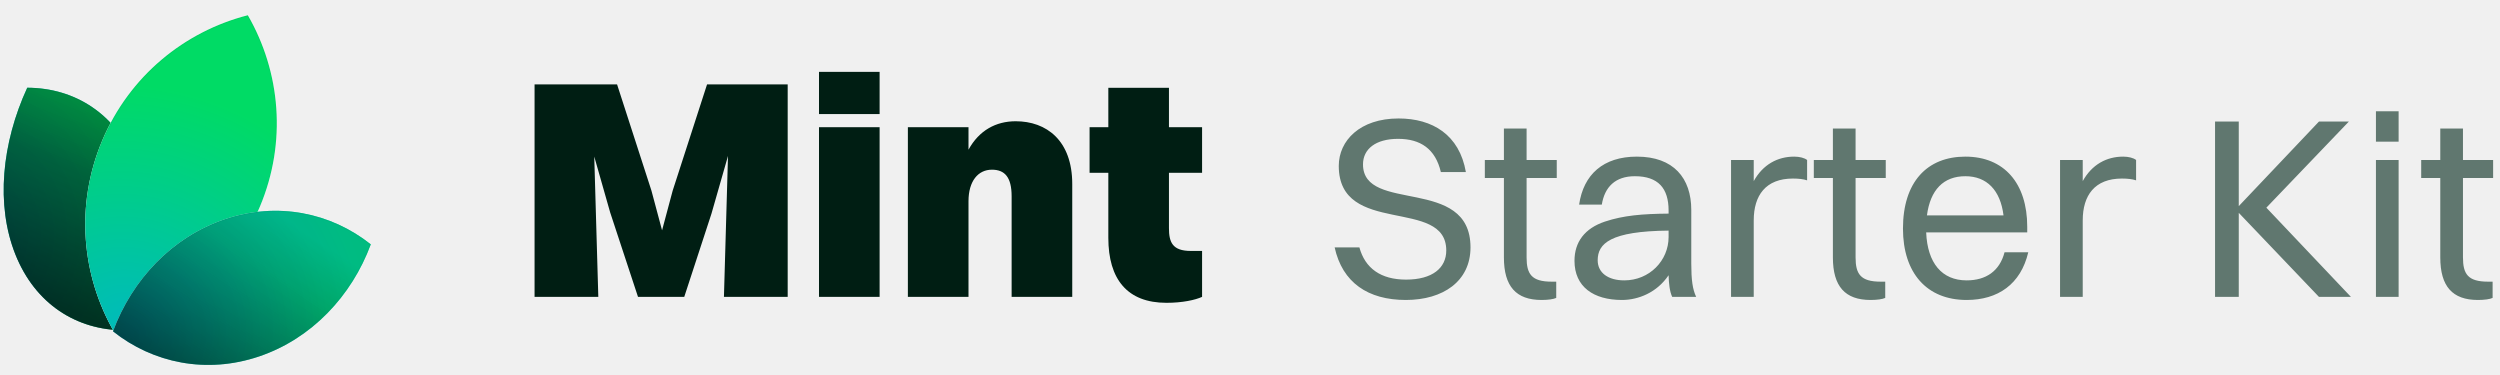
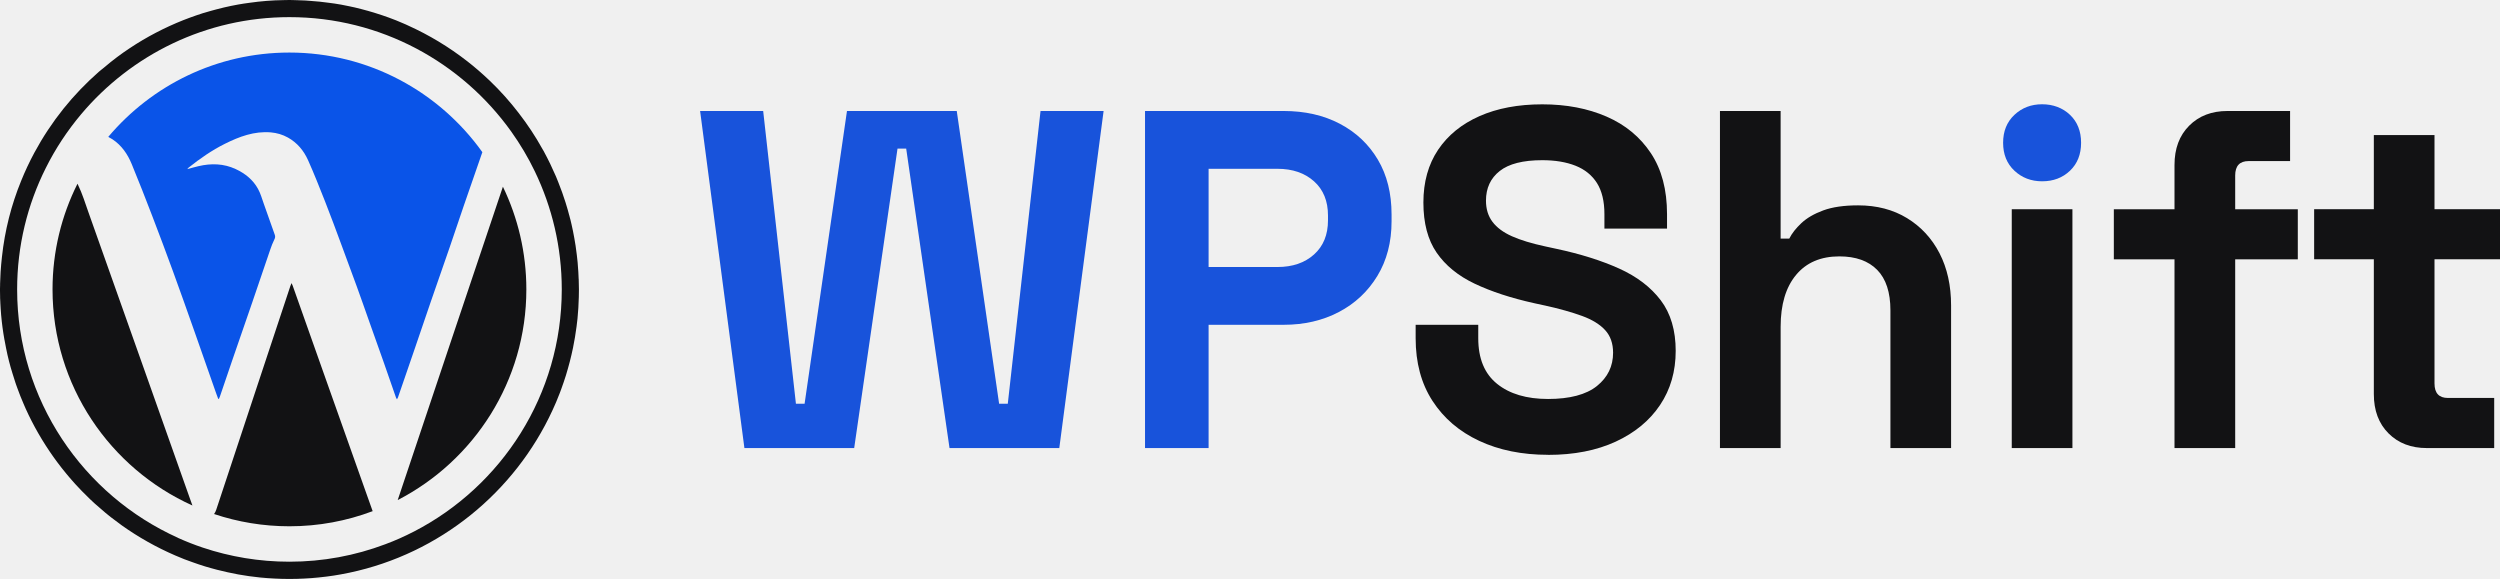
- <svg xmlns="http://www.w3.org/2000/svg" width="160" height="24" viewBox="0 0 160 24" fill="none">
-   <path d="M7.953 21.139C4.896 21.13 2.255 19.458 0.987 16.29C-0.28 13.121 0.109 9.163 1.744 5.615C4.801 5.624 7.442 7.296 8.71 10.465C9.977 13.633 9.588 17.591 7.953 21.139Z" fill="white" />
-   <path d="M7.953 21.139C4.896 21.13 2.255 19.458 0.987 16.29C-0.28 13.121 0.109 9.163 1.744 5.615C4.801 5.624 7.442 7.296 8.71 10.465C9.977 13.633 9.588 17.591 7.953 21.139Z" fill="url(#paint0_radial_115_86)" />
-   <path d="M7.953 21.139C4.896 21.13 2.255 19.458 0.987 16.29C-0.28 13.121 0.109 9.163 1.744 5.615C4.801 5.624 7.442 7.296 8.71 10.465C9.977 13.633 9.588 17.591 7.953 21.139Z" fill="black" fill-opacity="0.5" style="mix-blend-mode:hard-light" />
-   <path d="M7.953 21.139C4.896 21.13 2.255 19.458 0.987 16.29C-0.28 13.121 0.109 9.163 1.744 5.615C4.801 5.624 7.442 7.296 8.71 10.465C9.977 13.633 9.588 17.591 7.953 21.139Z" fill="url(#paint1_linear_115_86)" fill-opacity="0.5" style="mix-blend-mode:hard-light" />
-   <path d="M7.935 21.111C4.897 21.096 2.274 19.431 1.013 16.279C-0.248 13.124 0.136 9.182 1.762 5.643C4.8 5.659 7.423 7.324 8.684 10.476C9.945 13.63 9.561 17.572 7.935 21.111Z" stroke="url(#paint2_linear_115_86)" stroke-opacity="0.05" stroke-width="0.056" />
-   <path d="M7.31 21.257C11.354 20.221 14.884 17.375 16.628 13.236C18.373 9.097 17.945 4.587 15.86 0.976C11.816 2.012 8.287 4.858 6.542 8.998C4.797 13.137 5.225 17.646 7.31 21.257Z" fill="white" />
-   <path d="M7.31 21.257C11.354 20.221 14.884 17.375 16.628 13.236C18.373 9.097 17.945 4.587 15.86 0.976C11.816 2.012 8.287 4.858 6.542 8.998C4.797 13.137 5.225 17.646 7.31 21.257Z" fill="url(#paint3_radial_115_86)" />
-   <path d="M16.602 13.225C14.864 17.349 11.351 20.187 7.324 21.225C5.253 17.624 4.829 13.132 6.568 9.009C8.306 4.885 11.819 2.047 15.846 1.009C17.918 4.61 18.341 9.101 16.602 13.225Z" stroke="url(#paint4_linear_115_86)" stroke-opacity="0.05" stroke-width="0.056" />
-   <path d="M7.234 21.207C9.789 23.237 13.21 23.951 16.577 22.814C19.944 21.677 22.506 18.945 23.73 15.638C21.175 13.608 17.754 12.894 14.387 14.031C11.02 15.168 8.458 17.901 7.234 21.207Z" fill="white" />
-   <path d="M7.234 21.207C9.789 23.237 13.21 23.951 16.577 22.814C19.944 21.677 22.506 18.945 23.73 15.638C21.175 13.608 17.754 12.894 14.387 14.031C11.02 15.168 8.458 17.901 7.234 21.207Z" fill="url(#paint5_radial_115_86)" />
-   <path d="M7.234 21.207C9.789 23.237 13.21 23.951 16.577 22.814C19.944 21.677 22.506 18.945 23.73 15.638C21.175 13.608 17.754 12.894 14.387 14.031C11.02 15.168 8.458 17.901 7.234 21.207Z" fill="black" fill-opacity="0.2" style="mix-blend-mode:hard-light" />
-   <path d="M7.234 21.207C9.789 23.237 13.21 23.951 16.577 22.814C19.944 21.677 22.506 18.945 23.73 15.638C21.175 13.608 17.754 12.894 14.387 14.031C11.02 15.168 8.458 17.901 7.234 21.207Z" fill="url(#paint6_linear_115_86)" fill-opacity="0.5" style="mix-blend-mode:hard-light" />
-   <path d="M16.568 22.787C13.218 23.918 9.814 23.212 7.267 21.198C8.492 17.907 11.044 15.189 14.396 14.058C17.747 12.927 21.15 13.633 23.697 15.648C22.472 18.938 19.92 21.656 16.568 22.787Z" stroke="url(#paint7_linear_115_86)" stroke-opacity="0.05" stroke-width="0.056" />
-   <path d="M34.212 19V5.4H39.492L41.692 12.2L42.372 14.74L43.052 12.2L45.252 5.4H50.412V19H46.332L46.592 9.98L45.532 13.68L43.792 19H40.832L39.052 13.6L38.032 10.02L38.292 19H34.212ZM52.416 7.3V4.6H56.295V7.3H52.416ZM52.416 19V8.14H56.295V19H52.416ZM58.104 19V8.14H61.984V9.58C62.664 8.34 63.744 7.76 65.004 7.76C66.964 7.76 68.624 8.98 68.624 11.78V19H64.744V12.56C64.744 11.34 64.304 10.86 63.484 10.86C62.604 10.86 61.984 11.58 61.984 12.88V19H58.104ZM70.933 15.22V11.06H69.733V8.14H70.933V5.62H74.813V8.14H76.933V11.06H74.813V14.6C74.813 15.5 75.033 16.06 76.213 16.06H76.933V19C76.493 19.2 75.673 19.38 74.653 19.38C72.153 19.38 70.933 17.88 70.933 15.22Z" fill="#001E13" />
-   <path d="M87.232 10.519C87.232 13.687 94.112 11.229 94.112 15.832C94.112 17.994 92.364 19.198 89.971 19.198C87.562 19.198 85.912 18.093 85.417 15.832H87.001C87.364 17.169 88.371 17.895 89.987 17.895C91.671 17.895 92.561 17.152 92.561 16.03C92.561 12.598 85.681 15.155 85.681 10.618C85.681 9.001 87.034 7.582 89.509 7.582C91.671 7.582 93.403 8.621 93.816 11.014H92.215C91.868 9.529 90.912 8.886 89.476 8.886C88.057 8.886 87.232 9.529 87.232 10.519ZM96.25 16.476V11.393H95.029V10.239H96.25V8.226H97.702V10.239H99.632V11.393H97.702V16.476C97.702 17.532 98.015 18.026 99.302 18.026H99.599V19.066C99.434 19.148 99.071 19.198 98.659 19.198C97.025 19.198 96.25 18.323 96.25 16.476ZM102.516 13.093H101.064C101.345 11.162 102.615 10.024 104.76 10.024C107.103 10.024 108.242 11.393 108.242 13.44V16.888C108.242 17.895 108.324 18.521 108.555 19H107.021C106.856 18.654 106.806 18.142 106.79 17.614C106.047 18.72 104.859 19.198 103.803 19.198C101.988 19.198 100.767 18.357 100.767 16.69C100.767 15.486 101.427 14.611 102.714 14.182C103.902 13.786 105.107 13.687 106.79 13.671V13.473C106.79 12.053 106.13 11.278 104.628 11.278C103.374 11.278 102.698 11.971 102.516 13.093ZM102.252 16.657C102.252 17.465 102.929 17.944 103.952 17.944C105.569 17.944 106.79 16.674 106.79 15.172V14.759C103.061 14.793 102.252 15.585 102.252 16.657ZM110.787 19V10.239H112.239V11.591C112.833 10.519 113.774 10.024 114.83 10.024C115.176 10.024 115.49 10.107 115.655 10.239V11.542C115.407 11.46 115.094 11.427 114.747 11.427C112.998 11.427 112.239 12.515 112.239 14.1V19H110.787ZM117.305 16.476V11.393H116.084V10.239H117.305V8.226H118.757V10.239H120.688V11.393H118.757V16.476C118.757 17.532 119.071 18.026 120.358 18.026H120.655V19.066C120.49 19.148 120.127 19.198 119.714 19.198C118.081 19.198 117.305 18.323 117.305 16.476ZM129.809 16.145C129.33 18.192 127.862 19.198 125.865 19.198C123.324 19.198 121.79 17.482 121.79 14.627C121.79 11.658 123.324 10.024 125.783 10.024C128.258 10.024 129.743 11.723 129.743 14.512V14.875H123.275C123.357 16.838 124.281 17.944 125.865 17.944C127.103 17.944 127.977 17.35 128.291 16.145H129.809ZM125.783 11.278C124.38 11.278 123.539 12.152 123.324 13.786H128.225C128.027 12.169 127.152 11.278 125.783 11.278ZM131.843 19V10.239H133.295V11.591C133.889 10.519 134.829 10.024 135.885 10.024C136.232 10.024 136.545 10.107 136.71 10.239V11.542C136.463 11.46 136.149 11.427 135.803 11.427C134.054 11.427 133.295 12.515 133.295 14.1V19H131.843ZM141.763 19V7.78H143.281V13.192L148.413 7.78H150.327L145.047 13.291L150.459 19H148.413L143.281 13.621V19H141.763ZM152.06 9.067V7.12H153.512V9.067H152.06ZM152.06 19V10.239H153.512V19H152.06ZM156.178 16.476V11.393H154.957V10.239H156.178V8.226H157.63V10.239H159.56V11.393H157.63V16.476C157.63 17.532 157.943 18.026 159.23 18.026H159.527V19.066C159.362 19.148 158.999 19.198 158.587 19.198C156.953 19.198 156.178 18.323 156.178 16.476Z" fill="#002719" fill-opacity="0.6" />
+ <svg xmlns="http://www.w3.org/2000/svg" id="Layer_1" viewBox="0 0 1133.65 262.48">
  <defs>
-     <radialGradient id="paint0_radial_115_86" cx="0" cy="0" r="1" gradientUnits="userSpaceOnUse" gradientTransform="translate(-3.00503 15.023) rotate(-10.029) scale(17.9572 17.784)">
-       <stop stop-color="#00B0BB" />
-       <stop offset="1" stop-color="#00DB65" />
-     </radialGradient>
-     <linearGradient id="paint1_linear_115_86" x1="7.39" y1="4.813" x2="1.63" y2="18.689" gradientUnits="userSpaceOnUse">
-       <stop stop-color="#18E299" />
-       <stop offset="1" />
-     </linearGradient>
-     <linearGradient id="paint2_linear_115_86" x1="7.948" y1="8.016" x2="1.761" y2="18.746" gradientUnits="userSpaceOnUse">
-       <stop />
-       <stop offset="1" stop-opacity="0" />
-     </linearGradient>
-     <radialGradient id="paint3_radial_115_86" cx="0" cy="0" r="1" gradientUnits="userSpaceOnUse" gradientTransform="translate(8.11404 20.8822) rotate(-75.7542) scale(21.6246 23.7772)">
-       <stop stop-color="#00BBBB" />
-       <stop offset="0.713" stop-color="#00DB65" />
-     </radialGradient>
-     <linearGradient id="paint4_linear_115_86" x1="7.602" y1="5.871" x2="15.556" y2="16.372" gradientUnits="userSpaceOnUse">
-       <stop />
-       <stop offset="1" stop-opacity="0" />
-     </linearGradient>
-     <radialGradient id="paint5_radial_115_86" cx="0" cy="0" r="1" gradientUnits="userSpaceOnUse" gradientTransform="translate(7.84537 21.5181) rotate(-20.3525) scale(18.5603 17.32)">
-       <stop stop-color="#00B0BB" />
-       <stop offset="1" stop-color="#00DB65" />
-     </radialGradient>
-     <linearGradient id="paint6_linear_115_86" x1="16.808" y1="13.007" x2="10.041" y2="22.994" gradientUnits="userSpaceOnUse">
-       <stop stop-color="#00B1BC" />
-       <stop offset="1" />
-     </linearGradient>
-     <linearGradient id="paint7_linear_115_86" x1="16.808" y1="13.007" x2="14.169" y2="23.841" gradientUnits="userSpaceOnUse">
-       <stop />
-       <stop offset="1" stop-opacity="0" />
-     </linearGradient>
+     <style>
+       .cls-1 {
+         fill: #1853db;
+       }
+ 
+       .cls-2 {
+         fill: #121214;
+       }
+ 
+       .cls-3 {
+         fill: #0a54e8;
+       }
+     </style>
  </defs>
+   <g>
+     <path class="cls-1" d="M337.56,203.18l-20.09-152.85h28.6l14.85,132.76h3.93l19.22-132.76h49.78l19.21,132.76h3.93l14.85-132.76h28.6l-20.09,152.85h-49.78l-19.65-135.81h-3.93l-19.65,135.81h-49.78Z" />
+     <path class="cls-1" d="M519.22,203.18V50.33h62.89c9.61,0,18.08,1.93,25.44,5.79,7.35,3.86,13.1,9.28,17.25,16.27,4.15,6.99,6.22,15.28,6.22,24.89v3.06c0,9.46-2.15,17.72-6.44,24.78-4.29,7.06-10.12,12.52-17.47,16.37-7.35,3.86-15.69,5.79-25,5.79h-34.06v55.9h-28.82ZM548.05,121.08h31.22c6.84,0,12.37-1.89,16.59-5.68,4.22-3.78,6.33-8.95,6.33-15.5v-2.18c0-6.55-2.11-11.72-6.33-15.5-4.22-3.78-9.76-5.68-16.59-5.68h-31.22v44.54Z" />
+     <path class="cls-2" d="M701.98,206.24c-11.79,0-22.2-2.11-31.22-6.33-9.03-4.22-16.09-10.26-21.18-18.12-5.1-7.86-7.64-17.32-7.64-28.38v-6.12h28.39v6.12c0,9.17,2.84,16.05,8.52,20.63,5.68,4.59,13.39,6.88,23.15,6.88s17.28-1.96,22.16-5.89c4.87-3.93,7.31-8.95,7.31-15.07,0-4.22-1.2-7.64-3.6-10.26-2.4-2.62-5.9-4.77-10.48-6.44-4.59-1.67-10.15-3.24-16.7-4.69l-5.02-1.09c-10.48-2.33-19.47-5.28-26.97-8.84-7.5-3.57-13.25-8.26-17.25-14.08-4-5.82-6-13.39-6-22.71s2.22-17.28,6.66-23.91c4.44-6.62,10.7-11.71,18.78-15.28,8.08-3.57,17.58-5.35,28.49-5.35s20.63,1.86,29.15,5.57c8.52,3.71,15.21,9.25,20.09,16.6,4.87,7.35,7.31,16.56,7.31,27.62v6.55h-28.39v-6.55c0-5.82-1.13-10.52-3.38-14.09-2.26-3.56-5.5-6.18-9.72-7.86-4.22-1.67-9.25-2.51-15.07-2.51-8.73,0-15.18,1.64-19.32,4.91-4.15,3.28-6.22,7.75-6.22,13.43,0,3.79.98,6.99,2.95,9.61,1.97,2.62,4.91,4.8,8.84,6.55,3.93,1.75,8.95,3.27,15.07,4.59l5.02,1.09c10.92,2.33,20.42,5.31,28.49,8.95,8.08,3.64,14.37,8.45,18.89,14.41,4.51,5.97,6.77,13.61,6.77,22.93s-2.37,17.5-7.1,24.56c-4.73,7.06-11.43,12.59-20.09,16.59-8.66,4-18.89,6.01-30.68,6.01Z" />
+     <path class="cls-2" d="M779.93,203.18V50.33h27.51v57.86h3.93c1.16-2.33,2.98-4.66,5.46-6.99,2.47-2.33,5.79-4.26,9.94-5.79,4.15-1.53,9.42-2.29,15.83-2.29,8.44,0,15.83,1.93,22.16,5.79,6.33,3.86,11.24,9.17,14.74,15.94,3.49,6.77,5.24,14.66,5.24,23.69v64.63h-27.51v-62.45c0-8.15-2-14.26-6-18.34-4-4.07-9.72-6.12-17.14-6.12-8.44,0-14.99,2.8-19.65,8.41-4.66,5.61-6.99,13.43-6.99,23.47v55.03h-27.51Z" />
+     <path class="cls-1" d="M926.01,82.21c-4.95,0-9.14-1.6-12.55-4.8-3.42-3.2-5.13-7.42-5.13-12.66s1.71-9.46,5.13-12.67c3.42-3.2,7.6-4.8,12.55-4.8s9.31,1.61,12.66,4.8c3.35,3.2,5.02,7.42,5.02,12.67s-1.68,9.46-5.02,12.66c-3.35,3.2-7.57,4.8-12.66,4.8Z" />
+     <rect class="cls-2" x="912.25" y="94.88" width="27.51" height="108.3" />
+     <path class="cls-2" d="M986.05,203.18v-85.59h-27.51v-22.71h27.51v-20.09c0-7.42,2.22-13.35,6.66-17.8s10.23-6.66,17.36-6.66h28.39v22.71h-18.78c-4.08,0-6.11,2.18-6.11,6.55v15.29h28.39v22.71h-28.39v85.59h-27.51Z" />
+     <path class="cls-2" d="M1100.46,203.18c-7.13,0-12.92-2.22-17.36-6.66-4.44-4.44-6.66-10.37-6.66-17.8v-61.14h-27.07v-22.71h27.07v-33.63h27.51v33.63h29.7v22.71h-29.7v56.33c0,4.37,2.04,6.55,6.11,6.55h20.96v22.71h-30.57Z" />
+   </g>
+   <g>
+     <path class="cls-2" d="M262.4,126.5c-.05-1.14-.1-2.25-.16-3.39,0-.21-.03-.44-.05-.67,0-.1,0-.21-.03-.31-.1-2.1-.31-4.19-.57-6.27-.03-.13-.03-.28-.05-.41-.03-.34-.08-.65-.13-.98-.13-1.04-.26-2.05-.41-3.08-.34-2.23-.75-4.45-1.19-6.68-.21-1.01-.44-2.05-.67-3.08-.18-.67-.34-1.37-.49-2.07-.03-.05-.05-.1-.05-.16-.03-.16-.08-.31-.13-.47-.08-.34-.16-.67-.26-1.01-.03-.18-.08-.36-.16-.54-.16-.67-.34-1.35-.54-2.02-.18-.65-.36-1.27-.57-1.92-.16-.54-.31-1.09-.49-1.63-.96-3.08-2.05-6.08-3.24-9.06-.31-.83-.65-1.63-.98-2.43-.08-.18-.16-.36-.23-.54-.78-1.81-1.61-3.6-2.46-5.39-.93-1.92-1.89-3.81-2.9-5.67-.03-.03-.03-.05-.03-.08-.21-.34-.39-.67-.6-1.01-3.18-5.77-6.84-11.26-10.85-16.44-3.94-5.13-8.26-9.97-12.95-14.47-.13-.13-.31-.28-.47-.44-3.16-3-6.47-5.88-9.94-8.57-8.21-6.39-17.19-11.83-26.8-16.16-.34-.18-.67-.34-1.01-.47-.6-.26-1.17-.52-1.76-.75-.91-.41-1.81-.78-2.72-1.14-1.06-.41-2.12-.83-3.21-1.22-.98-.36-1.99-.72-3.03-1.06-1.22-.41-2.46-.83-3.7-1.19-.93-.28-1.89-.57-2.85-.83-.05-.03-.1-.03-.16-.05-.08-.03-.16-.05-.23-.05-.83-.23-1.63-.47-2.46-.67-.96-.26-1.92-.49-2.9-.72-.88-.21-1.76-.39-2.64-.57-1.32-.28-2.61-.54-3.91-.78h-.05c-.88-.16-1.79-.31-2.67-.44-.88-.13-1.79-.26-2.69-.36-2.67-.36-5.36-.67-8.08-.83-1.58-.16-3.18-.23-4.79-.28h-.21c-.21-.03-.44-.03-.65-.03l-2.49-.08c-.52-.03-1.06-.03-1.58-.03-.88,0-1.79,0-2.67.05-5.2.08-10.36.49-15.43,1.22-1.71.21-3.42.49-5.1.78-1.09.21-2.15.41-3.21.62-1.06.23-2.12.47-3.18.7-1.22.28-2.43.57-3.62.91-.91.23-1.79.47-2.67.73-1.01.28-1.99.57-3,.88-.05.03-.13.05-.21.05-2.02.65-4.01,1.32-5.98,2.05-1.01.36-1.99.75-3,1.14-8.52,3.39-16.62,7.61-24.18,12.63-4.01,2.64-7.9,5.57-11.57,8.7-.16.13-.31.26-.47.39-.08.05-.13.1-.21.16-.13.1-.28.21-.41.34-.08.05-.13.08-.18.13-.44.36-.88.7-1.32,1.09-5.8,5.1-11.16,10.67-16,16.7-4.97,6.21-9.4,12.89-13.2,19.94-2.25,4.17-4.25,8.44-6.03,12.84-4.43,10.85-7.4,22.42-8.7,34.54-.13,1.11-.23,2.25-.34,3.39-.21,2.25-.34,4.53-.41,6.81-.03.21-.05.44-.03.67-.03.44-.05.91-.05,1.35v.54c-.03.65-.05,1.27-.05,1.92,0,.52,0,1.06.03,1.61-.03.52,0,1.04.03,1.58v.65c.03.67.05,1.32.1,1.99v.18c.03.93.08,1.86.16,2.8.05.93.13,1.86.21,2.8.08.93.18,1.89.28,2.82.1.93.21,1.86.34,2.8s.26,1.86.41,2.8l.47,2.8c0,.05.03.13.05.18.21,1.24.44,2.46.7,3.7,0,.03,0,.08.03.13.75,3.81,1.71,7.53,2.85,11.18.44,1.45.88,2.9,1.37,4.32.05.13.08.23.13.36.03.05.05.13.05.18.26.73.52,1.42.78,2.15.83,2.3,1.73,4.58,2.72,6.84.28.7.6,1.4.91,2.1.44.98.91,1.94,1.35,2.9.47.96.93,1.92,1.42,2.85.96,1.89,1.99,3.75,3.03,5.57,2.12,3.68,4.4,7.22,6.84,10.67.62.85,1.24,1.71,1.86,2.54.62.85,1.27,1.68,1.92,2.51.65.83,1.32,1.66,1.99,2.46.49.6,1.01,1.19,1.5,1.79.39.47.8.96,1.24,1.42.47.52.91,1.04,1.37,1.55.98,1.09,1.97,2.12,3,3.18,1.24,1.27,2.51,2.51,3.78,3.75.7.65,1.42,1.32,2.12,1.97,1.58,1.4,3.16,2.77,4.76,4.12.83.67,1.63,1.32,2.46,1.99,1.66,1.29,3.34,2.54,5.05,3.78,7.51,5.33,15.61,9.89,24.16,13.59,1.24.52,2.46,1.04,3.7,1.53.16.05.28.1.44.18,1.19.47,2.41.91,3.62,1.32,1.89.7,3.81,1.32,5.72,1.92.05.03.1.03.16.05.85.26,1.73.52,2.61.75.91.26,1.84.52,2.77.75,3.13.8,6.32,1.5,9.55,2.1,1.63.28,3.24.54,4.87.78,1.63.23,3.29.41,4.95.6,2.2.21,4.4.39,6.65.49,1.06.05,2.12.1,3.21.13,1.06.03,2.15.05,3.24.05h.28c2.25,0,4.5-.05,6.76-.18,1.11-.05,2.23-.13,3.34-.21.96-.08,1.94-.16,2.93-.26.54-.05,1.11-.1,1.66-.18.75-.08,1.53-.16,2.28-.26,1.04-.13,2.1-.28,3.13-.44,1.06-.16,2.1-.34,3.11-.52,1.35-.23,2.67-.49,3.99-.78,40.99-8.67,74.95-36.48,92.09-73.63.57-1.22,1.11-2.49,1.66-3.73.57-1.4,1.14-2.77,1.68-4.17.21-.6.44-1.19.67-1.81.73-1.99,1.42-4.04,2.07-6.08.31-1.04.62-2.07.91-3.11.31-1.04.6-2.07.85-3.11.54-2.1,1.04-4.22,1.48-6.34.65-3.18,1.19-6.42,1.61-9.68.13-.96.23-1.92.34-2.87.03-.13.03-.26.05-.39,0-.1,0-.18.03-.26.03-.21.05-.41.05-.62.13-1.42.23-2.85.34-4.27.1-1.66.18-3.29.21-4.95.03-1.14.05-2.25.05-3.39,0-1.58-.03-3.16-.1-4.74ZM187.68,241.04c-4.19,2.17-8.54,4.12-13.02,5.77-13.52,5.1-28.14,7.9-43.42,7.9-13.72,0-26.93-2.25-39.28-6.39-3.86-1.29-7.61-2.77-11.29-4.43v-.03C37.75,224.53,7.77,181.34,7.77,131.24c0-19.78,4.69-38.5,13-55.07,4.38-8.8,9.81-16.98,16.08-24.44C59.52,24.86,93.41,7.77,131.24,7.77c41.43,0,78.16,20.51,100.59,51.89,4.04,5.67,7.64,11.7,10.69,18.05,7.82,16.21,12.22,34.38,12.22,53.54,0,47.77-27.26,89.27-67.06,109.8Z" />
+     <g>
+       <path class="cls-2" d="M169.01,231.78c-11.76,4.44-24.48,6.87-37.77,6.87-11.94,0-23.42-1.96-34.17-5.56.41-.54.74-1.19.99-1.96,6.04-18.29,12.09-36.56,18.15-54.82,5.16-15.56,10.32-31.1,15.47-46.65.14-.34.27-.68.52-1.28.25.56.41.86.52,1.15,4.8,13.56,9.59,27.12,14.41,40.7,6.17,17.41,12.37,34.84,18.54,52.25,1.08,3.04,2.12,6.08,3.24,9.1.02.07.05.14.09.2Z" />
+       <path class="cls-2" d="M238.68,131.24c0,41.56-23.72,77.66-58.34,95.52,1.37-4.08,2.73-8.15,4.1-12.23,7.05-21.04,14.12-42.07,21.17-63.13,5.81-17.3,11.64-34.6,17.46-51.92,1.64-4.93,3.31-9.87,4.98-14.82,6.8,14.1,10.63,29.91,10.63,46.58Z" />
+       <path class="cls-2" d="M87.25,229.22c-37.34-16.82-63.43-54.39-63.43-97.98,0-17.21,4.08-33.49,11.31-47.91.07.09.11.2.16.29,2.03,4.14,3.38,8.63,4.93,12.97,8.49,23.92,16.98,47.82,25.45,71.74,6.8,19.17,13.58,38.31,20.36,57.48.41,1.15.81,2.25,1.22,3.4Z" />
+       <path class="cls-3" d="M218.75,68.96c-.04.14-.11.29-.16.43-2.77,7.88-5.52,15.81-8.22,23.72-2.18,6.37-4.3,12.77-6.49,19.12-2.82,8.22-5.7,16.4-8.54,24.6-2.57,7.46-5.09,14.91-7.64,22.37-2.41,6.98-4.8,13.96-7.21,20.95-.09.27-.27.52-.47.92-.2-.36-.38-.54-.45-.77-1.89-5.43-3.74-10.83-5.65-16.24-2.16-6.15-4.35-12.25-6.53-18.38-1.87-5.27-3.69-10.54-5.61-15.79-2.27-6.28-4.59-12.57-6.94-18.83-2.43-6.55-4.84-13.13-7.41-19.64-2.5-6.33-5-12.66-7.77-18.85-1.94-4.3-4.91-7.86-9.1-10.2-2.41-1.35-5-2.09-7.73-2.34-7.55-.63-14.3,1.91-20.86,5.18-5.92,2.95-11.31,6.71-16.46,10.81-.16.14-.29.32-.61.68,1.87-.5,3.47-.97,5.09-1.35,5.77-1.35,11.46-1.22,16.91,1.33,4.26,1.98,7.84,4.84,10.11,8.99,1.13,2.05,1.78,4.39,2.57,6.62,1.69,4.71,3.33,9.44,5.02,14.17.29.79.18,1.4-.2,2.14-.74,1.46-1.31,3.02-1.85,4.57-2.75,8.02-5.45,16.08-8.22,24.12-2.93,8.51-5.9,17.03-8.83,25.56-1.94,5.65-3.85,11.31-5.77,16.94-.14.38-.32.74-.47,1.1-.11,0-.2-.02-.32-.05-.32-.86-.63-1.69-.95-2.57-3.24-9.23-6.44-18.47-9.71-27.68-3.24-9.21-6.51-18.4-9.84-27.55-3.06-8.36-6.17-16.71-9.37-25.02-3.02-7.88-6.1-15.74-9.32-23.56-1.87-4.55-4.59-8.56-8.81-11.33-.59-.38-1.22-.74-1.85-1.06,19.73-23.38,49.21-38.24,82.12-38.24,36.04,0,68,17.84,87.5,45.14Z" />
+     </g>
+   </g>
</svg>
